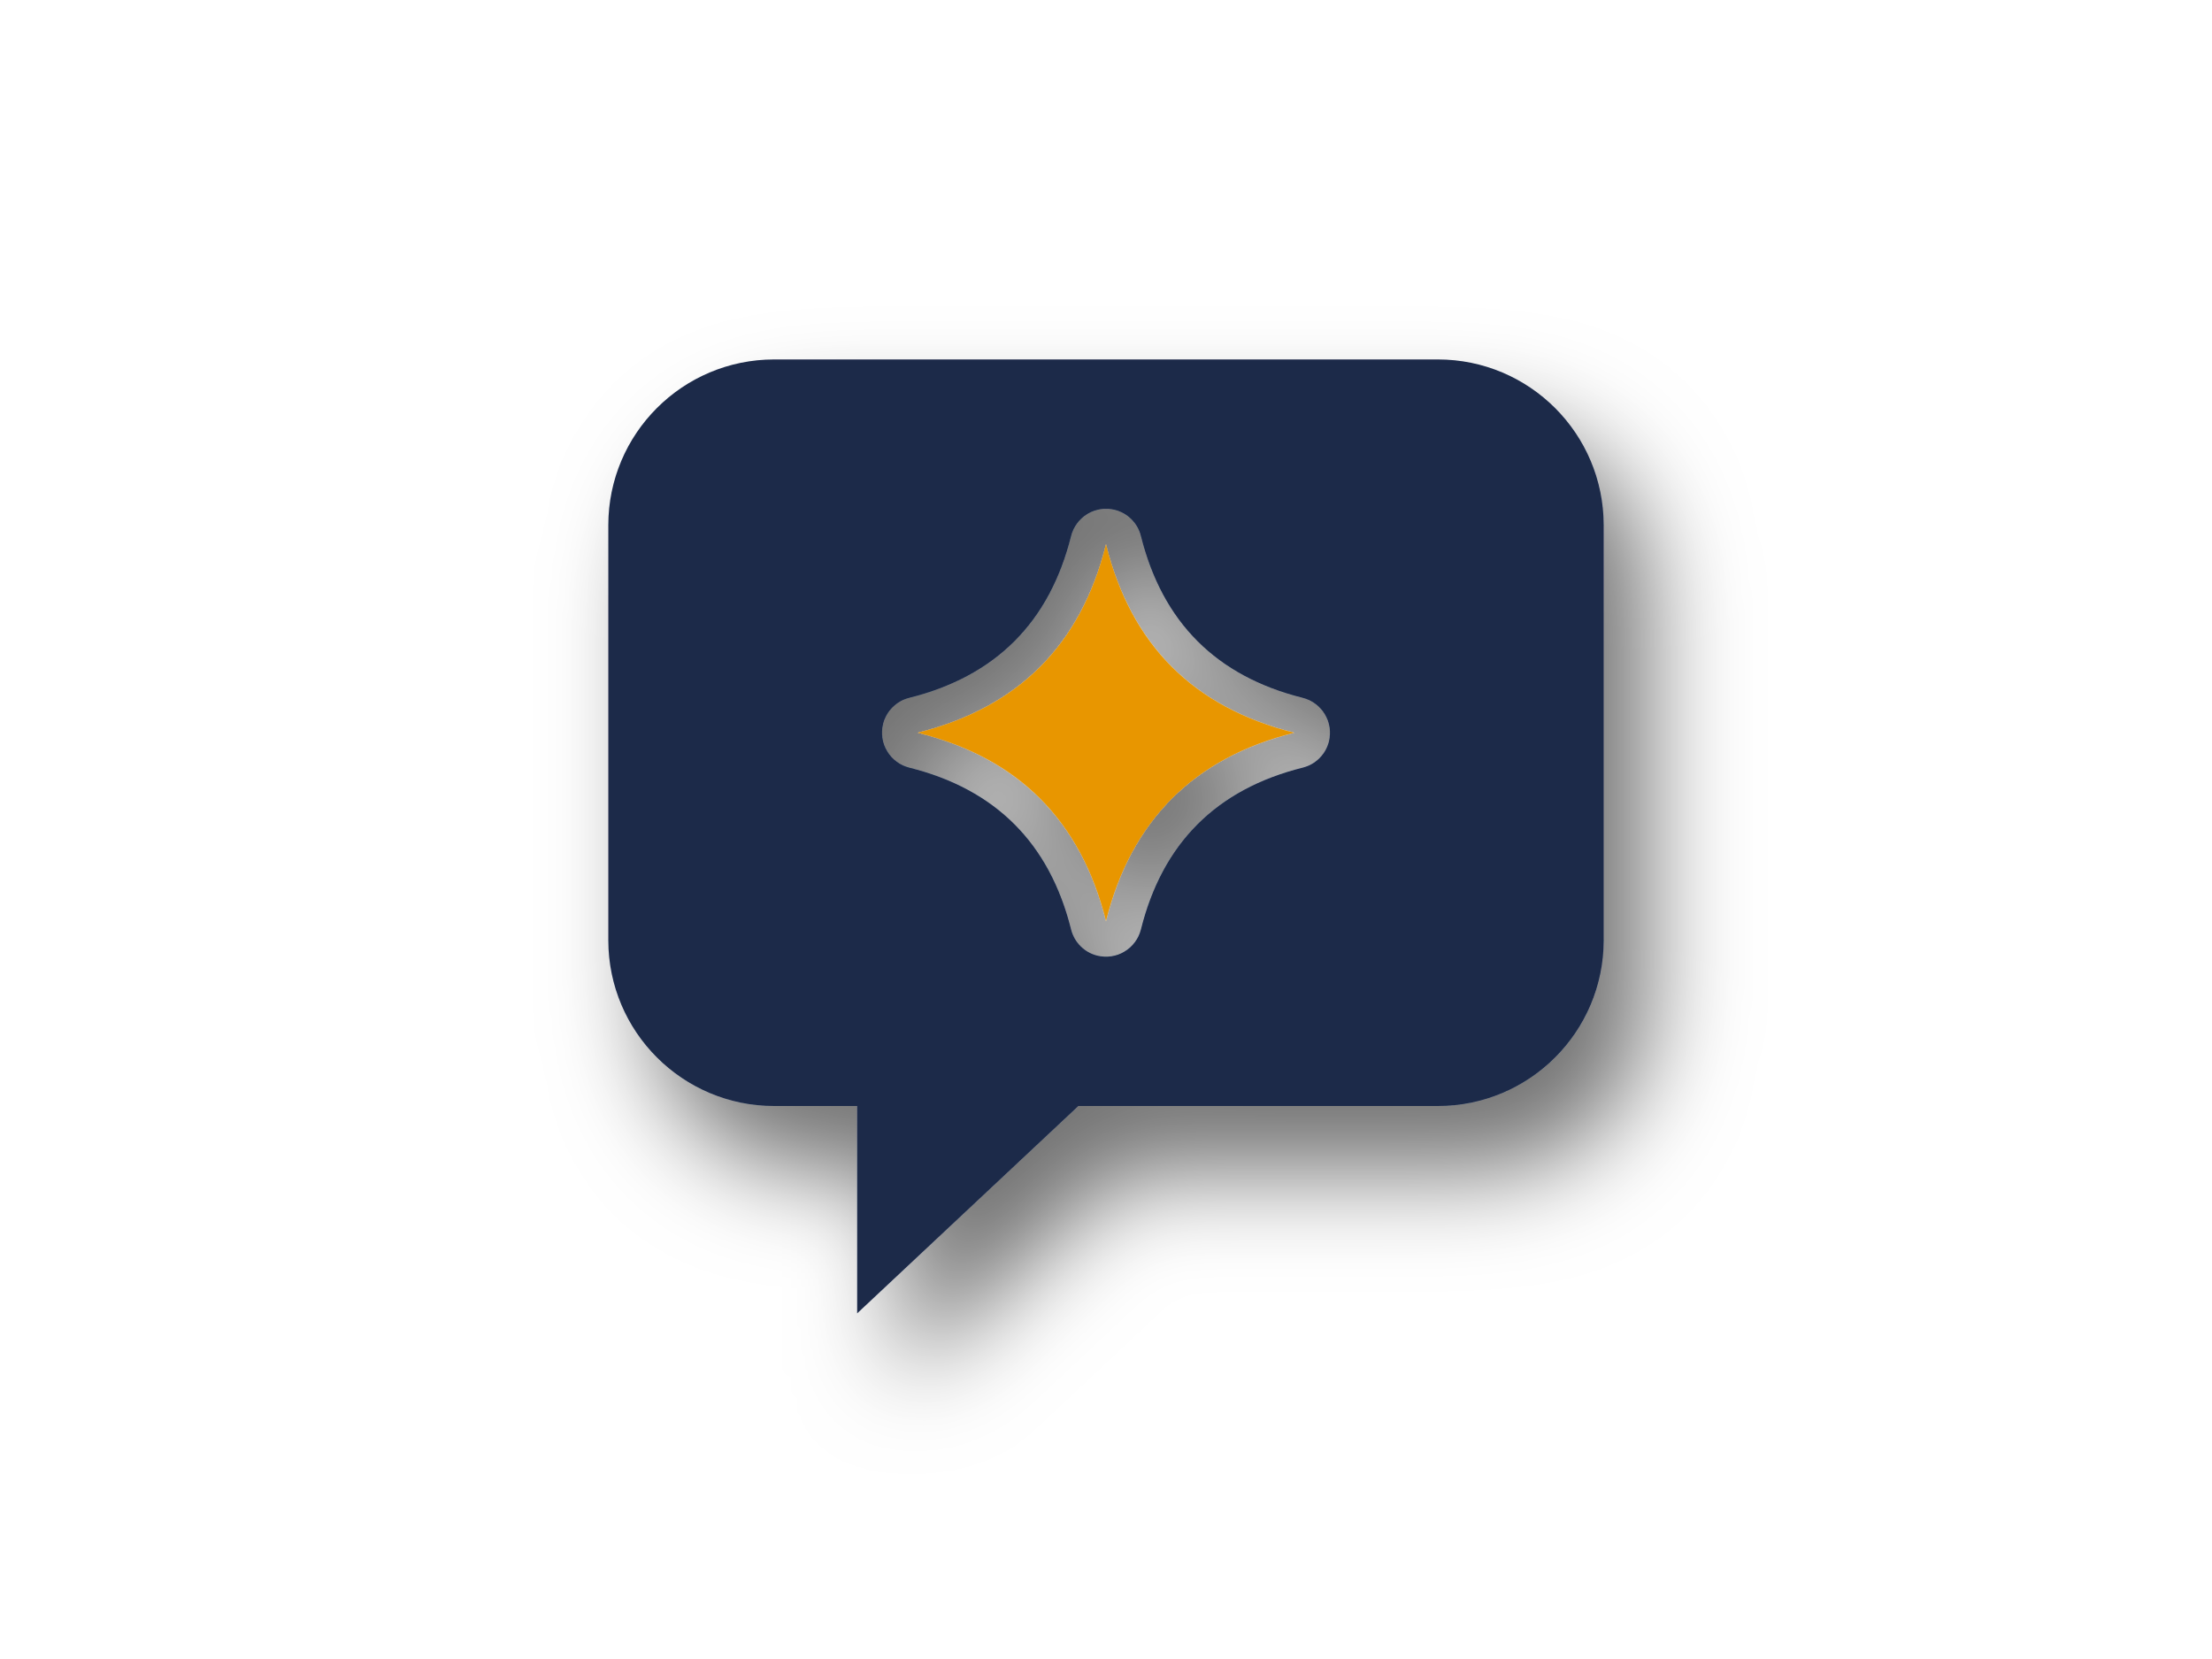
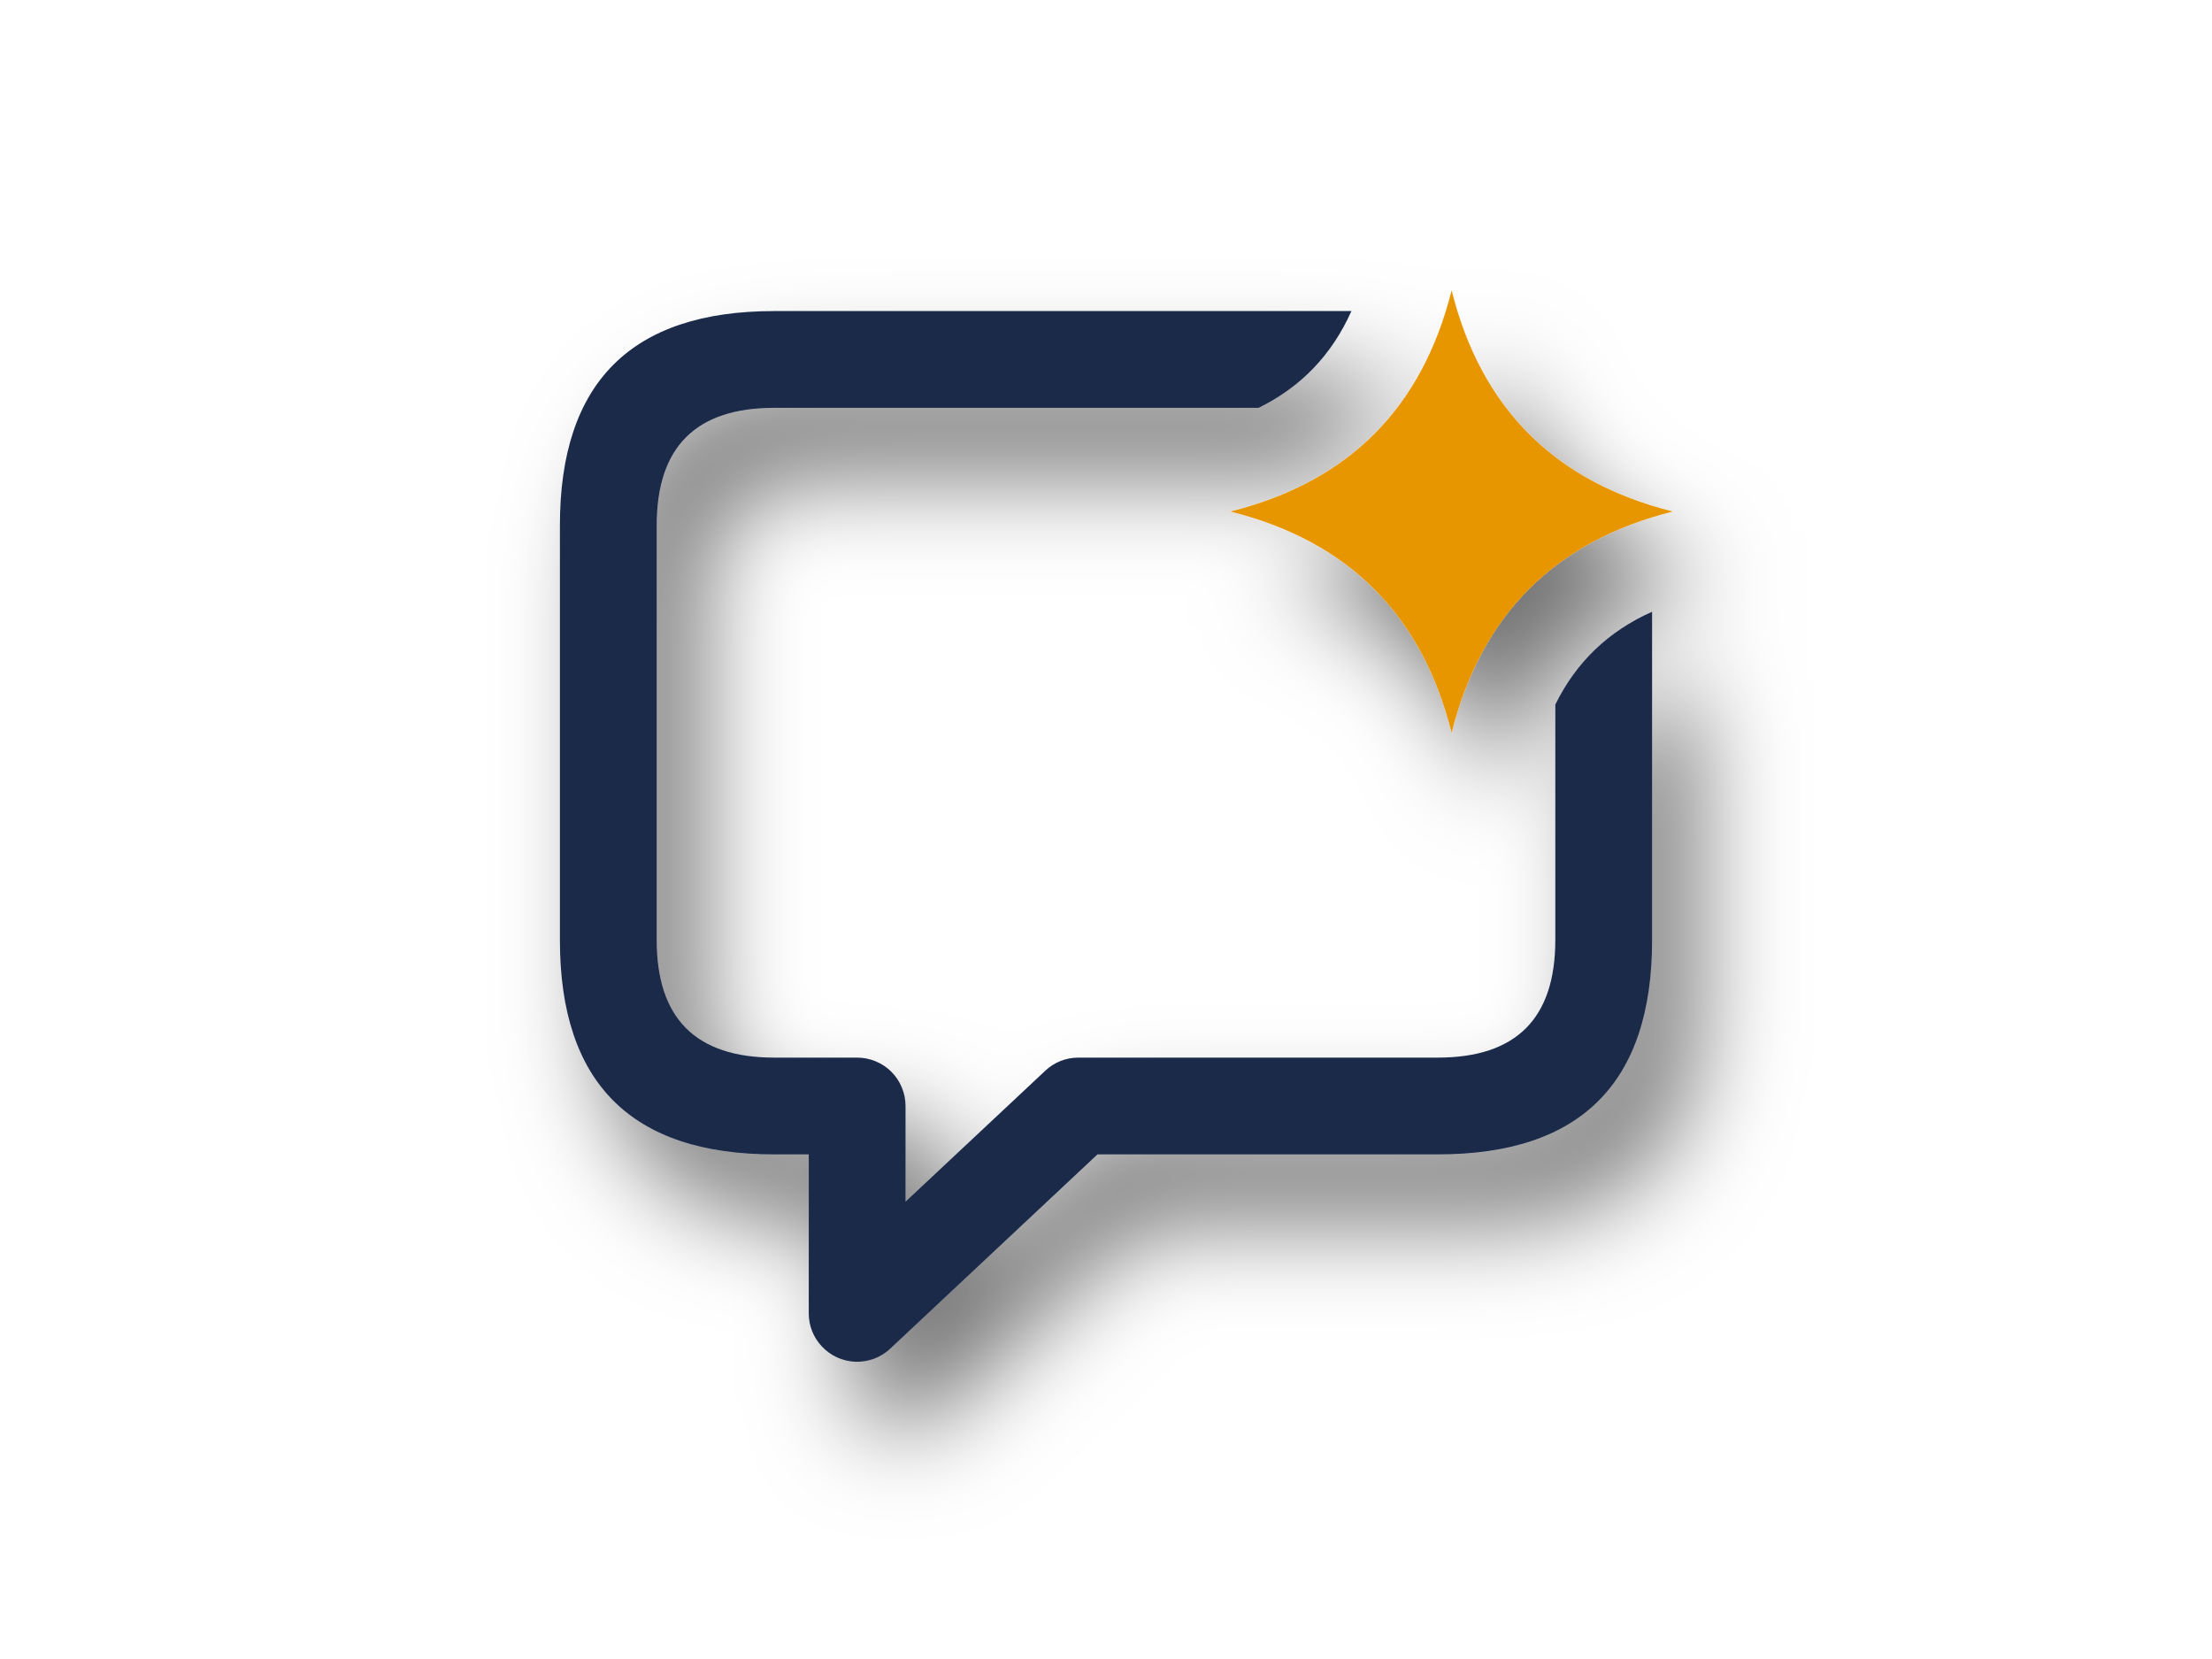
<svg xmlns="http://www.w3.org/2000/svg" width="240" height="180" viewBox="0 0 40 30">
  <rect x="-100" y="-100" width="400" height="400" fill="#FFFFFF" />
  <defs>
    <filter id="glow" x="-50%" y="-50%" width="200%" height="200%">
      <feDropShadow dx="0.8" dy="1.2" stdDeviation="0.9" flood-color="#000" flood-opacity="0.55" />
    </filter>
  </defs>
  <g transform="translate(8 3)" filter="url(#glow)">
-     <path d="M6 3.5H18C19.657 3.5 21 4.843 21 6.5V14C21 15.657 19.657 17 18 17H11.5L7.5 20.75V17H6C4.343 17 3 15.657 3 14V6.5C3 4.843 4.343 3.5 6 3.5ZM12.631 6.692Q12.587 6.518 12.46 6.39Q12.332 6.263 12.158 6.219Q12.096 6.204 12.032 6.201Q11.968 6.198 11.904 6.207Q11.841 6.217 11.781 6.238Q11.72 6.26 11.666 6.293Q11.611 6.326 11.563 6.369Q11.516 6.412 11.478 6.463Q11.44 6.514 11.412 6.572Q11.385 6.63 11.369 6.692Q10.784 9.034 8.442 9.619Q8.268 9.663 8.14 9.79Q8.013 9.918 7.969 10.092Q7.954 10.154 7.951 10.218Q7.948 10.282 7.957 10.346Q7.967 10.409 7.988 10.469Q8.01 10.53 8.043 10.584Q8.076 10.639 8.119 10.687Q8.162 10.734 8.213 10.772Q8.264 10.81 8.322 10.838Q8.38 10.865 8.442 10.881Q10.784 11.466 11.369 13.808Q11.413 13.982 11.54 14.11Q11.668 14.237 11.842 14.281Q11.904 14.296 11.968 14.299Q12.032 14.302 12.096 14.293Q12.159 14.283 12.219 14.262Q12.28 14.24 12.334 14.207Q12.389 14.174 12.437 14.131Q12.484 14.088 12.522 14.037Q12.56 13.986 12.588 13.928Q12.615 13.87 12.631 13.808Q13.216 11.466 15.558 10.881Q15.732 10.837 15.86 10.71Q15.987 10.582 16.031 10.408Q16.046 10.346 16.049 10.282Q16.052 10.218 16.043 10.154Q16.033 10.091 16.012 10.031Q15.99 9.97 15.957 9.916Q15.924 9.861 15.881 9.813Q15.838 9.766 15.787 9.728Q15.736 9.69 15.678 9.662Q15.62 9.635 15.558 9.619Q13.216 9.034 12.631 6.692Z" fill="#1B2A4A" />
-     <path d="M12 6.85Q12.68 9.57 15.4 10.25Q12.68 10.93 12 13.65Q11.32 10.93 8.6 10.25Q11.32 9.57 12 6.85Z" fill="#E89600" />
+     <path d="M6 2.625H16.438Q15.909 3.811 14.759 4.375H6Q3.875 4.375 3.875 6.5V14Q3.875 16.125 6 16.125H7.5Q7.586 16.125 7.671 16.142Q7.755 16.159 7.835 16.192Q7.914 16.225 7.986 16.272Q8.058 16.32 8.119 16.381Q8.18 16.442 8.228 16.514Q8.275 16.586 8.308 16.665Q8.341 16.745 8.358 16.829Q8.375 16.914 8.375 17V18.73L10.902 16.362Q11.023 16.248 11.178 16.186Q11.333 16.125 11.5 16.125H18Q20.125 16.125 20.125 14V9.741Q20.689 8.591 21.875 8.062V14Q21.875 17.875 18 17.875H11.846L8.098 21.388Q8.036 21.447 7.962 21.493Q7.889 21.538 7.809 21.569Q7.728 21.599 7.643 21.613Q7.558 21.627 7.472 21.625Q7.386 21.622 7.302 21.602Q7.218 21.583 7.139 21.547Q7.061 21.512 6.991 21.461Q6.921 21.411 6.862 21.348Q6.748 21.227 6.686 21.072Q6.625 20.917 6.625 20.75V17.875H6Q2.125 17.875 2.125 14V6.5Q2.125 2.625 6 2.625Z" fill="#1B2A4A" />
+     <path d="M18.25 2.25Q19.05 5.45 22.25 6.25Q19.05 7.05 18.25 10.25Q17.45 7.05 14.25 6.25Q17.45 5.45 18.25 2.25Z" fill="#E89600" />
  </g>
</svg>
